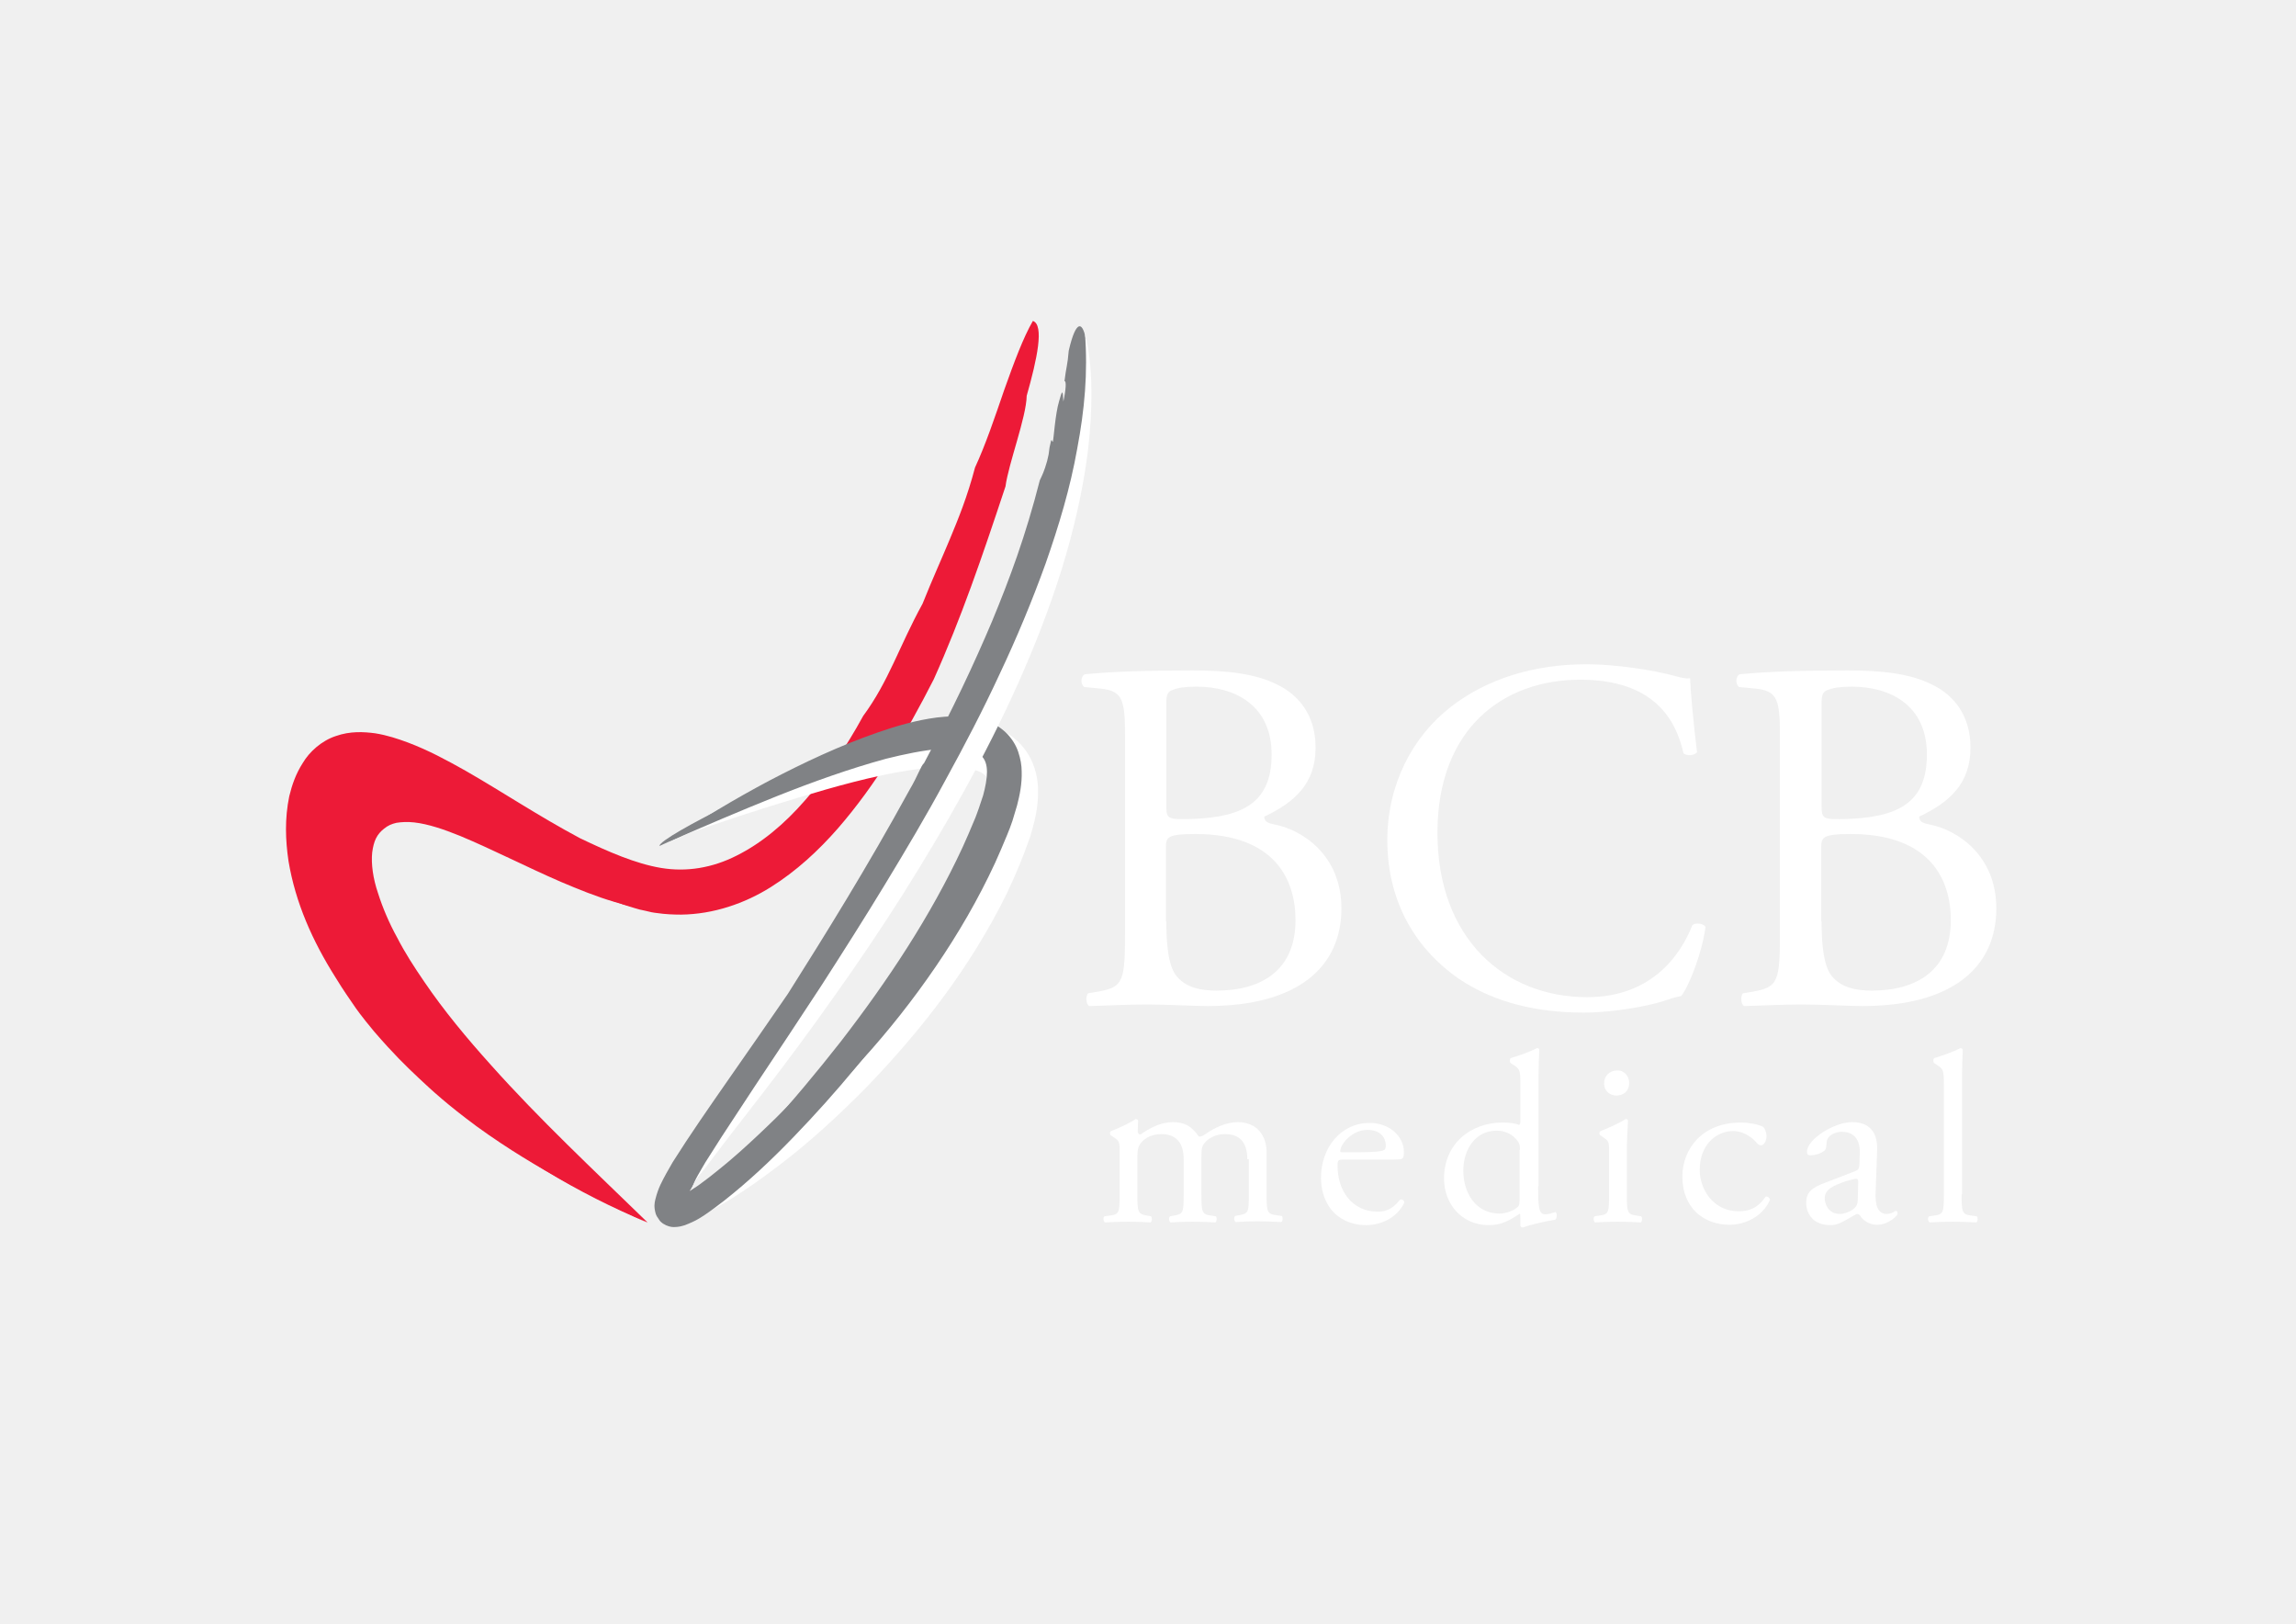
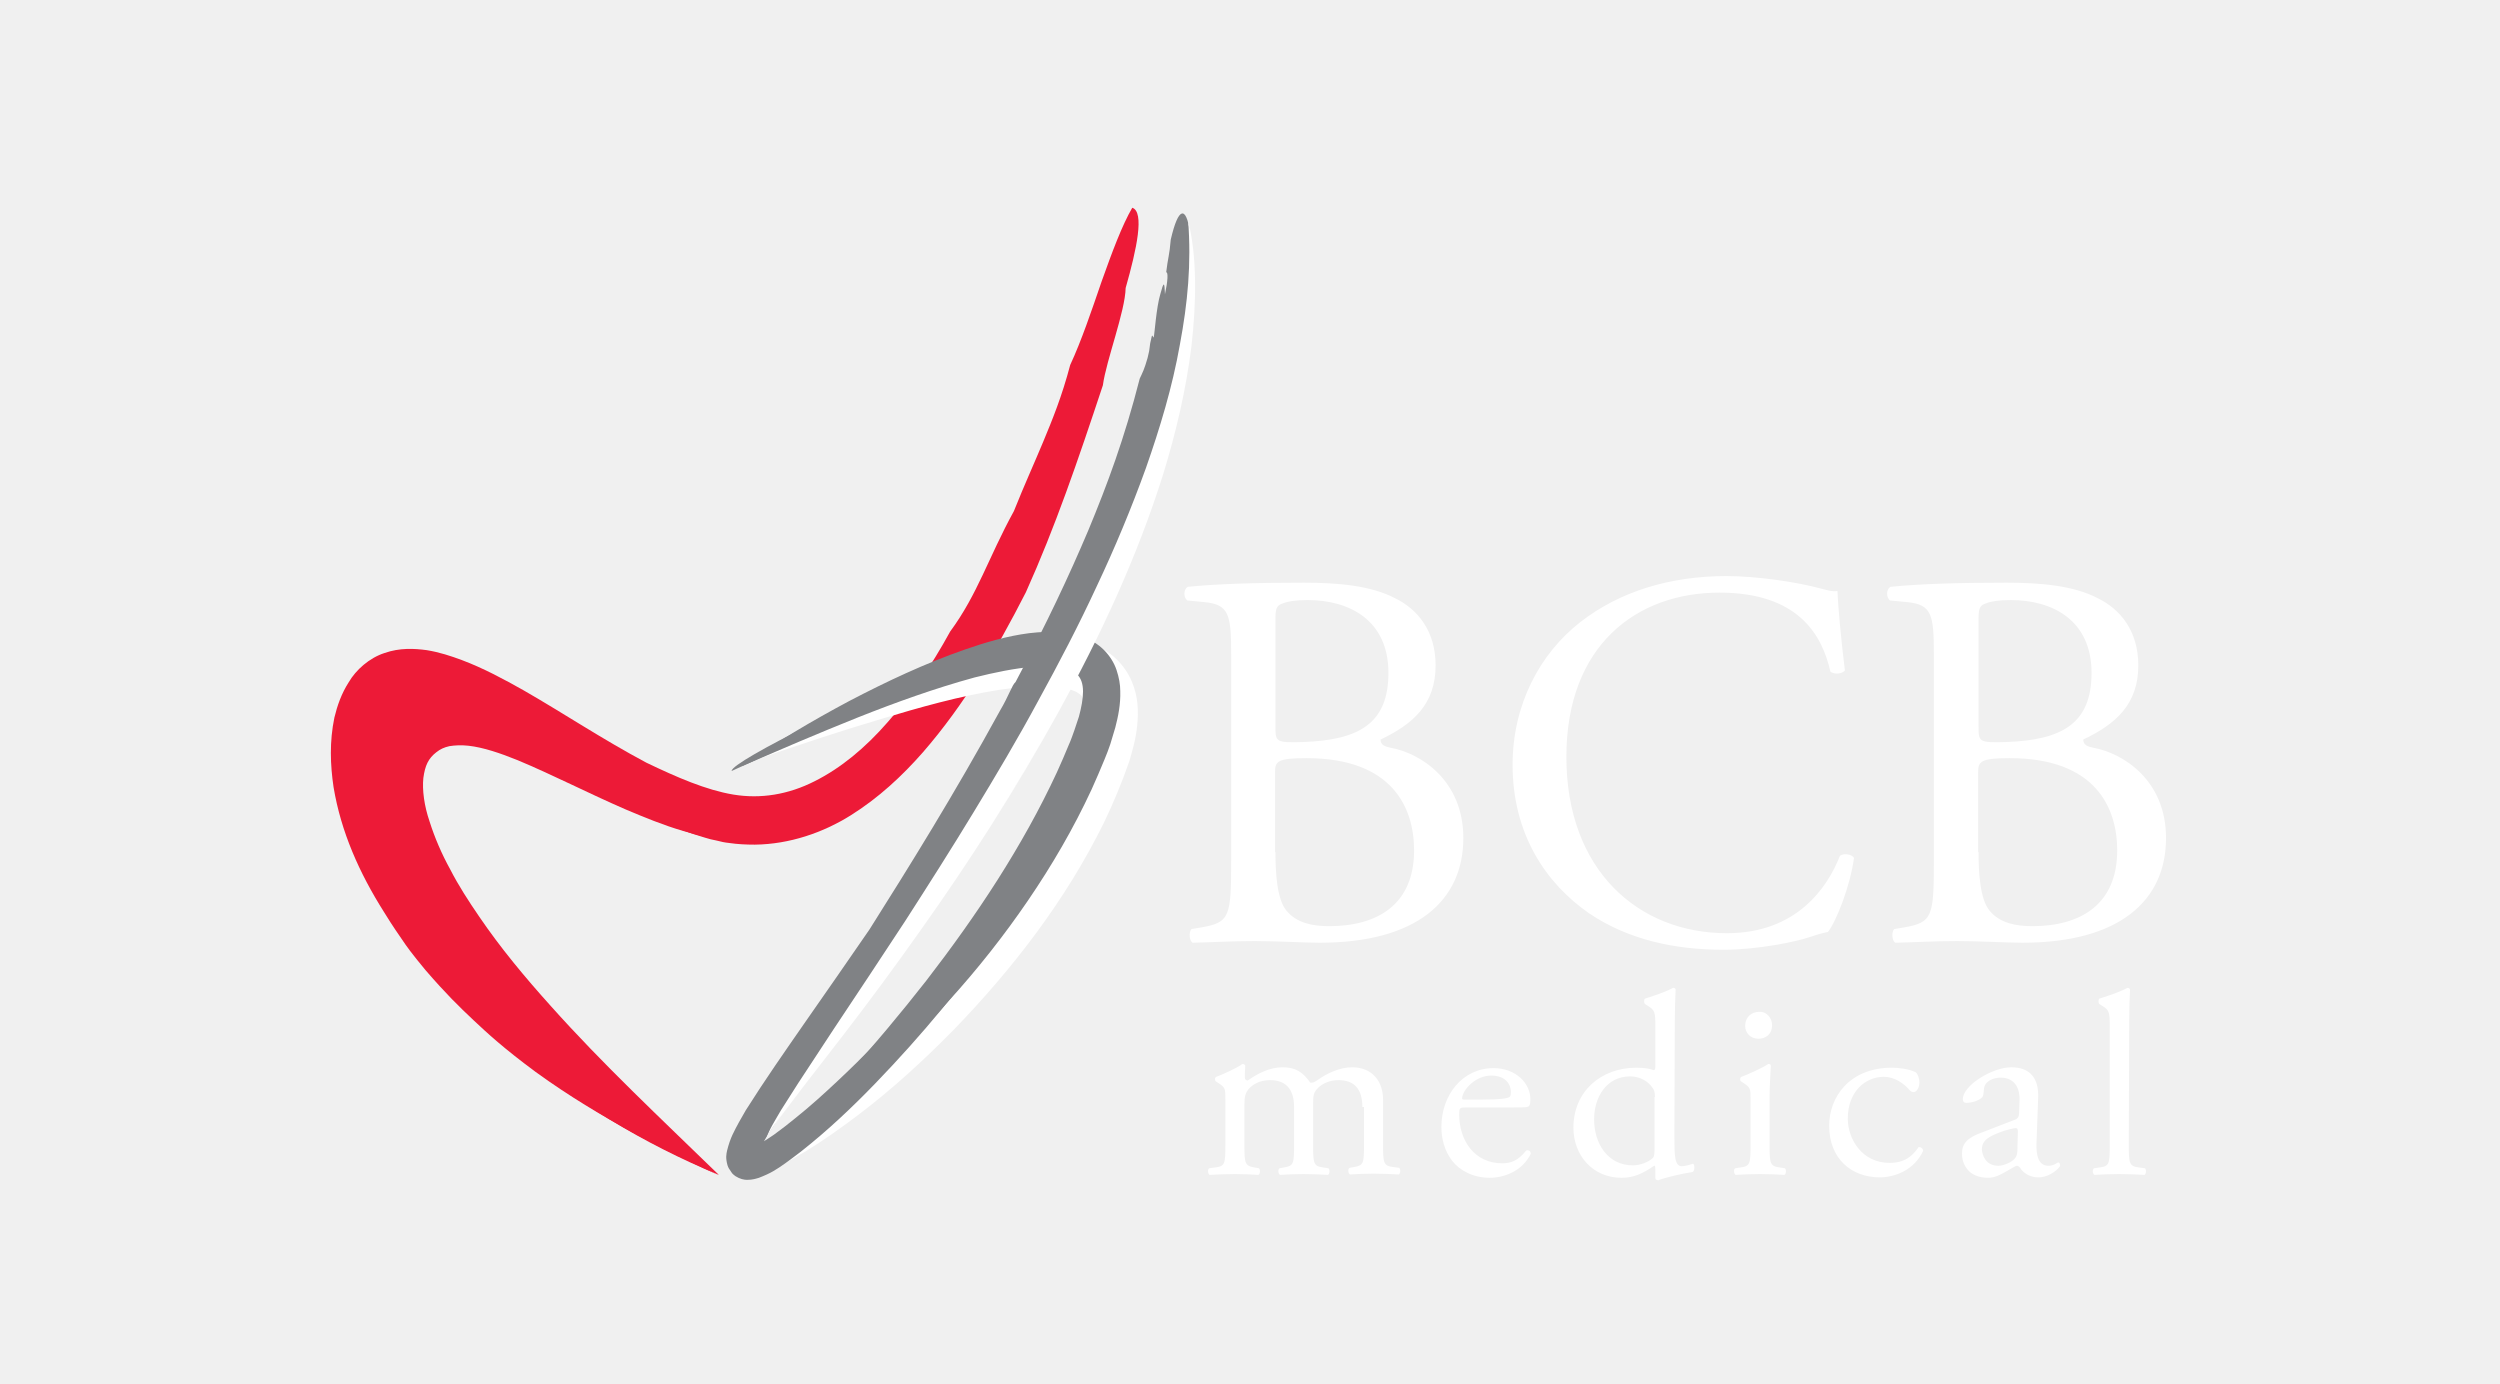
- <svg xmlns="http://www.w3.org/2000/svg" version="1.1" id="Layer_1" x="0px" y="0px" viewBox="0 0 595.3 420.9" style="enable-background:new 0 0 595.3 420.9;" xml:space="preserve">
-   <style type="text/css">
- 	.st0{fill:#ED1A37;}
- 	.st1{fill:#FFFFFF;}
- 	.st2{fill:#808285;}
- </style>
+ <svg xmlns="http://www.w3.org/2000/svg" version="1.1" id="Layer_1" x="0" y="0" viewBox="0 0 604.1 334.2" xml:space="preserve">
+   <style>.st0{fill:#ed1a37}.st1{fill:#fff}.st2{fill:#808285}</style>
+   <path class="st0" d="M273.6 50.2c3 1 1.1 9.9-1.6 19.4-.1 5.6-4.7 17.5-5.5 23.5-6.1 18.4-11.5 34.2-18.6 50-7.2 14.1-14.9 27.2-24.9 38.7-5 5.7-10.7 11-17.4 15.2s-14.8 7-23.2 7.1c-2.1 0-4.2-.1-6.2-.4-1-.1-2-.3-3.1-.6l-1.4-.3-1.4-.4c-3.8-1.1-7.4-2.5-10.8-4-6.9-3.1-13.3-6.8-19.8-10.6-6.4-3.8-12.8-7.8-19.3-11.5-3.3-1.9-6.6-3.6-10-5.2-3.3-1.5-6.8-2.8-9.9-3.1-1.5-.1-2.8.1-3.8.4-1 .4-1.7.9-2.4 1.9-1.6 2.2-2.8 5.8-3.1 9.6-.7 7.8 1.1 16.9 4.5 25.9 1.3 3.6 2.5 5.3 2.6 6.3 2.9 6.3 6.1 11.6 9.4 16.4 3.3 4.8 6.6 9 10.1 13 7 8 14.6 15.2 25.3 23.3 1.1.9 1.6 1.4 3.7 2.9 2.3 1.7 1.5 1 3.9 2.7.5.4-.5-.2-.1.1.5.4 5.4 3.4 8 5.1 2.3 1.5 2.3 1.5-.1.1 2.5 1.5 4.2 2.5 4.1 2.4 2.7 1.5 3.2 1.9 6.2 3.4 6.6 3.4 5.6 2.8 2.1 1.2-5.7-2.7-11.9-5.7-18.7-9.4-6.8-3.8-14.4-8.2-22.8-14.3-7.7-5.7-11.6-9.3-15-12.5-3.5-3.3-6.5-6.2-11.6-12.1-3.4-4.1-4.6-5.8-5.6-7.3s-2-2.8-4.4-6.7c-6-9.5-10.4-19.4-12.2-30.2-.8-5.4-1-11 .2-16.8.7-2.9 1.7-5.8 3.5-8.6 1.7-2.9 4.9-5.8 8.6-7 3.7-1.3 7.2-1.1 10.2-.7 3.1.5 5.8 1.4 8.5 2.4 5.3 2 10.1 4.6 14.9 7.3 9.6 5.5 19 11.8 29.7 17.5 7.3 3.5 14.4 6.6 21 7.7 6.6 1.1 13.3 0 19.6-3.2 6.4-3.2 12.3-8.1 17.7-14.3 5.5-6.2 10.5-13.5 15.1-21.9 6.7-9.1 9.2-17.8 15.4-29.1 2.6-6.5 4.9-11.5 7.1-16.8 2.2-5.3 4.5-10.9 6.5-18.5 2.7-5.8 5.2-13.2 7.6-20.2 2.5-7 4.9-13.5 7.4-17.8z" />
+   <path class="st1" d="M183.7 183.2c4.2-2.9 8.5-5.6 12.9-8.2 4.4-2.6 8.9-5 13.5-7.2 9.2-4.5 18.7-8.5 29-11.2 5.2-1.3 10.5-2.4 16.4-2.3 3 .1 6.2.4 9.6 1.9 1.7.7 3.4 1.8 4.9 3.3s2.7 3.3 3.5 5.2c1.6 3.8 1.6 7.4 1.3 10.5-.3 3.2-1.1 6-1.9 8.7-1.8 5.2-3.8 10-6.1 14.8-9.3 18.9-22.1 35.4-36.4 50.2-7.2 7.3-14.8 14.3-23 20.5-4.1 3.1-8.3 6.1-12.7 8.8-2.2 1.3-4.5 2.6-6.8 3.7-1.2.5-2.4 1-3.6 1.4-.6.2-1.3.4-1.9.4-.6.1-1.4.1-1.9-.4.6.3 1.2.1 1.8-.2.6-.2 1.1-.5 1.6-.8 1.1-.6 2.1-1.4 3-2.2 2-1.5 3.8-3.2 5.6-4.9 3.6-3.4 7.1-7 10.6-10.7 6.8-7.3 13.3-14.8 19.6-22.6 12.4-15.5 23.8-31.8 32.3-49.1 2.1-4.3 4.1-8.8 5.6-13.1.7-2.1 1.3-4.1 1.6-6 .3-1.9.1-3.5-.2-4.4s-.7-1.4-1.9-2.1c-1.2-.6-3.1-1.1-5.1-1.3-4.2-.4-8.9.1-13.6.8-9.5 1.5-19.1 4.2-28.7 7.1-9.8 2.9-19.3 6.1-29 9.4zM297.5 158.2c0-9.7-.5-12.1-6.4-12.7l-4.2-.4c-1-.8-.9-2.7.1-3.3 7.1-.7 15.9-1 28.1-1 8.2 0 16.1.7 21.9 3.7 5.6 2.7 9.9 8 9.9 16.3 0 9.4-5.5 14.2-13.3 17.9 0 1.3 1 1.7 2.5 2 7.1 1.3 17.5 7.8 17.5 21.8 0 15.1-11.2 25.3-34.7 25.3-3.8 0-10.2-.4-15.7-.4-5.7 0-10.2.3-15 .4-.8-.4-1-2.5-.3-3.3l2.4-.4c6.9-1.2 7.2-2.6 7.2-16.3v-49.6zm10.7 17.4c0 3.7.1 3.9 6.8 3.7 13.3-.5 20.5-4.4 20.5-16.7 0-12.8-9.5-17.6-19.5-17.6-2.9 0-4.8.3-6 .8-1.3.4-1.8 1-1.8 3.4v26.4zm0 30.3c0 4.7.3 11.4 2.7 14.2 2.5 3 6.4 3.7 10.3 3.7 11.6 0 20.5-5.2 20.5-18.3 0-10.3-5.2-22.3-26-22.3-7.1 0-7.6.8-7.6 3.4v19.3h.1zM381.9 150.3c9.5-7.4 21.7-11.1 35.3-11.1 7.1 0 17 1.4 23.1 3.1 1.6.4 2.5.7 3.7.5.1 3 .8 11.2 1.8 19.2-.7.9-2.6 1-3.5.3-2-8.9-7.8-19.1-26.8-19.1-20 0-37 12.7-37 39.7 0 27.4 17.4 42.6 38.8 42.6 16.8 0 24.3-11 27.3-18.7.9-.7 2.9-.4 3.4.5-.9 6.8-4.3 15.4-6.3 17.9-1.6.3-3.1.8-4.6 1.3-2.9 1-12.3 3-20.6 3-11.8 0-23-2.4-32.5-8.8-10.4-7.2-18.5-19.1-18.5-35.9 0-14.4 6.5-26.8 16.4-34.5zM467.3 158.2c0-9.7-.5-12.1-6.4-12.7l-4.2-.4c-1-.8-.9-2.7.1-3.3 7.1-.7 15.9-1 28.1-1 8.2 0 16.1.7 21.9 3.7 5.6 2.7 9.9 8 9.9 16.3 0 9.4-5.5 14.2-13.3 17.9 0 1.3 1 1.7 2.5 2 7.1 1.3 17.5 7.8 17.5 21.8 0 15.1-11.2 25.3-34.7 25.3-3.8 0-10.2-.4-15.7-.4-5.7 0-10.2.3-15 .4-.8-.4-1-2.5-.3-3.3l2.4-.4c6.9-1.2 7.2-2.6 7.2-16.3v-49.6zm10.8 17.4c0 3.7.1 3.9 6.8 3.7 13.3-.5 20.5-4.4 20.5-16.7 0-12.8-9.5-17.6-19.5-17.6-2.9 0-4.8.3-6 .8-1.3.4-1.8 1-1.8 3.4v26.4zm0 30.3c0 4.7.3 11.4 2.7 14.2 2.5 3 6.4 3.7 10.3 3.7 11.6 0 20.5-5.2 20.5-18.3 0-10.3-5.2-22.3-26-22.3-7 0-7.6.8-7.6 3.4v19.3h.1zM329.2 267.5c0-4.3-1.9-6.5-5.8-6.5-2.4 0-4.3 1.1-5.2 2.2-.8.9-.9 1.6-.9 3.8v9.6c0 4.5.1 5.2 2.4 5.5l1.3.2c.4.3.3 1.4-.1 1.6-1.9-.1-3.7-.2-5.9-.2-2.3 0-4 .1-5.7.2-.4-.2-.6-1.3-.1-1.6l1.1-.2c2.3-.4 2.4-.9 2.4-5.5v-9.1c0-4.2-1.9-6.5-5.8-6.5-2.6 0-4.3 1.1-5.3 2.3-.6.8-.9 1.6-.9 3.6v9.7c0 4.5.1 5.1 2.4 5.5l1.1.2c.4.3.3 1.4-.1 1.6-1.7-.1-3.5-.2-5.7-.2-2.3 0-4.1.1-6.1.2-.4-.2-.6-1.3-.1-1.6l1.5-.2c2.3-.3 2.4-.9 2.4-5.5v-11c0-2.5 0-2.8-1.7-3.9l-.6-.4c-.3-.2-.3-.9.1-1.1 1.4-.5 5-2.1 6.3-3.1.3 0 .6.1.7.4-.1 1.4-.1 2.4-.1 2.9 0 .4.3.7.7.7 2.4-1.7 5.3-3.2 8.4-3.2s4.9 1.1 6.7 3.7c.6.1 1-.1 1.6-.5 2.5-1.8 5.6-3.2 8.5-3.2 5 0 7.5 3.5 7.5 7.8v10.8c0 4.5.1 5.2 2.4 5.5l1.5.2c.4.3.3 1.4-.1 1.6-2.1-.1-3.9-.2-6.1-.2-2.3 0-4 .1-5.7.2-.4-.2-.6-1.3-.1-1.6l1.1-.2c2.3-.4 2.4-.9 2.4-5.5v-9h-.4zM354.3 267.6c-1.6 0-1.7.1-1.7 1.7 0 6.3 3.7 11.8 10.4 11.8 2.1 0 3.8-.6 5.8-3.1.6-.2 1.1.2 1.1.8-2.1 4.3-6.6 5.8-9.9 5.8-4.1 0-7.3-1.8-9.1-4.1-1.9-2.5-2.6-5.4-2.6-8.2 0-7.7 5.1-14.2 12.6-14.2 5.4 0 8.9 3.7 8.9 7.5 0 .9-.1 1.4-.3 1.6-.2.4-1.1.4-3.7.4h-11.5zm3.9-1.9c4.6 0 6-.3 6.5-.6.2-.1.4-.4.4-1.2 0-1.8-1.2-4-4.8-4-3.7 0-6.9 3.4-7 5.5 0 .1 0 .3.4.3h4.5zM404.6 274.5c0 5 .1 7.3 1.8 7.3.7 0 1.8-.3 2.7-.6.4.1.5 1.7-.1 2-2.6.4-6.5 1.3-8.3 2-.4 0-.7-.2-.7-.5v-1.1c0-.9 0-1.7-.1-1.9h-.2c-2.8 1.9-4.9 2.9-7.9 2.9-7 0-11.6-5.5-11.6-12.1 0-8.8 6.7-14.5 15.2-14.5 2.1 0 3.5.3 4.2.6.3 0 .4-.4.4-.9v-9.5c0-3.7-.1-4.1-1.9-5.2l-.6-.4c-.3-.2-.3-1.1 0-1.3 1.6-.5 4.5-1.4 6.8-2.6.3 0 .5.1.6.4-.1 1.9-.2 5-.2 7.8l-.1 27.6zm-4.7-9.4c0-1.3-.2-1.8-.7-2.4-.9-1.3-2.8-2.6-5.3-2.6-5.7 0-8.7 5-8.7 10.4 0 5.7 3.2 11.1 9.4 11.1 1.7 0 3.8-.8 4.8-1.8.4-.4.4-1.3.4-2.3v-12.4h.1zM423 265.6c0-2.5 0-2.8-1.7-3.9l-.6-.4c-.3-.2-.3-.9.1-1.1 1.4-.5 5-2.1 6.5-3.1.3 0 .6.1.6.4-.1 2.2-.3 5.2-.3 7.8v11.3c0 4.5.1 5.2 2.4 5.5l1.3.2c.4.3.3 1.4-.1 1.6-1.9-.1-3.7-.2-5.9-.2-2.3 0-4.1.1-5.9.2-.4-.2-.6-1.3-.1-1.6l1.3-.2c2.3-.3 2.4-.9 2.4-5.5v-11zm5.2-17.9c0 2.3-1.6 3.3-3.3 3.3-1.9 0-3.2-1.4-3.2-3.1 0-2.1 1.5-3.4 3.4-3.4 1.8-.1 3.1 1.5 3.1 3.2zM462.9 259.1c.5.4.9 1.4.9 2.5s-.6 2.3-1.4 2.3c-.3 0-.6-.1-.9-.4-1.4-1.7-3.7-3.3-6.3-3.3-4.4 0-8.7 3.5-8.7 10.1 0 4.9 3.4 10.7 10.1 10.7 3.6 0 5.5-1.6 7-3.8.5-.1 1.1.3 1.1.9-2.1 4.6-6.8 6.4-10.5 6.4-3.3 0-6.4-1.1-8.6-3.2s-3.6-5.2-3.6-9.3c0-6.8 4.8-14 15.2-14 1.6 0 4.1.3 5.7 1.1zM486.8 270.6c.9-.3 1.1-.9 1.1-1.8l.1-2.9c.1-2.3-.7-5.5-4.6-5.5-1.8 0-3.9.9-4 2.8-.1 1-.1 1.8-.6 2.1-.9.8-2.6 1.2-3.6 1.2-.6 0-.9-.3-.9-.9 0-3.3 7.1-7.7 11.7-7.7 4.5 0 6.7 2.6 6.5 7.4l-.4 10.9c-.1 2.9.4 5.5 2.9 5.5.6 0 1.2-.2 1.6-.4.3-.2.6-.4.8-.4.3 0 .4.4.4.8 0 .3-2.2 2.8-5.3 2.8-1.5 0-3-.6-4.1-1.9-.2-.4-.6-.9-1-.9s-1.2.6-2.5 1.3c-1.4.8-2.8 1.6-4.5 1.6-1.8 0-3.3-.5-4.4-1.4-1.2-1.1-1.9-2.6-1.9-4.4 0-2.5 1.2-3.9 5.2-5.3l7.5-2.9zm-3.9 11.1c1.3 0 3.2-.9 3.8-1.6.8-.8.8-1.6.8-3l.1-3.7c0-.7-.2-.8-.6-.8s-1.4.3-2.6.6c-3.7 1.3-5.5 2.2-5.5 4.6.1 1.2.8 3.9 4 3.9zM514.4 276.6c0 4.5.1 5.2 2.4 5.5l1.5.2c.4.3.3 1.4-.1 1.6-2.1-.1-3.9-.2-6.1-.2-2.3 0-4.1.1-6 .2-.4-.2-.6-1.3-.1-1.6l1.4-.2c2.3-.3 2.4-.9 2.4-5.5v-28.4c0-3.7-.1-4.1-1.9-5.2l-.6-.4c-.3-.2-.3-1.1 0-1.3 1.6-.5 4.5-1.4 6.8-2.6.2 0 .5.1.6.4-.1 1.9-.2 5-.2 7.8l-.1 29.7z" />
  <g>
-     <g>
-       <path class="st0" d="M267.8,83.2c3,1,1.1,9.9-1.6,19.4c-0.1,5.6-4.7,17.5-5.5,23.5c-6.1,18.4-11.5,34.2-18.6,50    c-7.2,14.1-14.9,27.2-24.9,38.7c-5,5.7-10.7,11-17.4,15.2c-6.7,4.2-14.8,7-23.2,7.1c-2.1,0-4.2-0.1-6.2-0.4c-1-0.1-2-0.3-3.1-0.6    l-1.4-0.3l-1.4-0.4c-3.8-1.1-7.4-2.5-10.8-4c-6.9-3.1-13.3-6.8-19.8-10.6c-6.4-3.8-12.8-7.8-19.3-11.5c-3.3-1.9-6.6-3.6-10-5.2    c-3.3-1.5-6.8-2.8-9.9-3.1c-1.5-0.1-2.8,0.1-3.8,0.4c-1,0.4-1.7,0.9-2.4,1.9c-1.6,2.2-2.8,5.8-3.1,9.6c-0.7,7.8,1.1,16.9,4.5,25.9    c1.3,3.6,2.5,5.3,2.6,6.3c2.9,6.3,6.1,11.6,9.4,16.4c3.3,4.8,6.6,9,10.1,13c7,8,14.6,15.2,25.3,23.3c1.1,0.9,1.6,1.4,3.7,2.9    c2.3,1.7,1.5,1,3.9,2.7c0.5,0.4-0.5-0.2-0.1,0.1c0.5,0.4,5.4,3.4,8,5.1c2.3,1.5,2.3,1.5-0.1,0.1c2.5,1.5,4.2,2.5,4.1,2.4    c2.7,1.5,3.2,1.9,6.2,3.4c6.6,3.4,5.6,2.8,2.1,1.2c-5.7-2.7-11.9-5.7-18.7-9.4c-6.8-3.8-14.4-8.2-22.8-14.3    c-7.7-5.7-11.6-9.3-15-12.5c-3.5-3.3-6.5-6.2-11.6-12.1c-3.4-4.1-4.6-5.8-5.6-7.3c-1-1.5-2-2.8-4.4-6.7    c-6-9.5-10.4-19.4-12.2-30.2c-0.8-5.4-1-11,0.2-16.8c0.7-2.9,1.7-5.8,3.5-8.6c1.7-2.9,4.9-5.8,8.6-7c3.7-1.3,7.2-1.1,10.2-0.7    c3.1,0.5,5.8,1.4,8.5,2.4c5.3,2,10.1,4.6,14.9,7.3c9.6,5.5,19,11.8,29.7,17.5c7.3,3.5,14.4,6.6,21,7.7c6.6,1.1,13.3,0,19.6-3.2    c6.4-3.2,12.3-8.1,17.7-14.3c5.5-6.2,10.5-13.5,15.1-21.9c6.7-9.1,9.2-17.8,15.4-29.1c2.6-6.5,4.9-11.5,7.1-16.8    c2.2-5.3,4.5-10.9,6.5-18.5c2.7-5.8,5.2-13.2,7.6-20.2C262.9,94,265.3,87.5,267.8,83.2z" />
-     </g>
-     <path class="st1" d="M177.9,216.2c4.2-2.9,8.5-5.6,12.9-8.2c4.4-2.6,8.9-5,13.5-7.2c9.2-4.5,18.7-8.5,29-11.2   c5.2-1.3,10.5-2.4,16.4-2.3c3,0.1,6.2,0.4,9.6,1.9c1.7,0.7,3.4,1.8,4.9,3.3c1.5,1.5,2.7,3.3,3.5,5.2c1.6,3.8,1.6,7.4,1.3,10.5   c-0.3,3.2-1.1,6-1.9,8.7c-1.8,5.2-3.8,10-6.1,14.8c-9.3,18.9-22.1,35.4-36.4,50.2c-7.2,7.3-14.8,14.3-23,20.5   c-4.1,3.1-8.3,6.1-12.7,8.8c-2.2,1.3-4.5,2.6-6.8,3.7c-1.2,0.5-2.4,1-3.6,1.4c-0.6,0.2-1.3,0.4-1.9,0.4c-0.6,0.1-1.4,0.1-1.9-0.4   c0.6,0.3,1.2,0.1,1.8-0.2c0.6-0.2,1.1-0.5,1.6-0.8c1.1-0.6,2.1-1.4,3-2.2c2-1.5,3.8-3.2,5.6-4.9c3.6-3.4,7.1-7,10.6-10.7   c6.8-7.3,13.3-14.8,19.6-22.6c12.4-15.5,23.8-31.8,32.3-49.1c2.1-4.3,4.1-8.8,5.6-13.1c0.7-2.1,1.3-4.1,1.6-6   c0.3-1.9,0.1-3.5-0.2-4.4c-0.3-0.9-0.7-1.4-1.9-2.1c-1.2-0.6-3.1-1.1-5.1-1.3c-4.2-0.4-8.9,0.1-13.6,0.8   c-9.5,1.5-19.1,4.2-28.7,7.1C197.1,209.7,187.6,212.9,177.9,216.2z" />
-     <g>
-       <g>
-         <path class="st1" d="M291.7,191.2c0-9.7-0.5-12.1-6.4-12.7l-4.2-0.4c-1-0.8-0.9-2.7,0.1-3.3c7.1-0.7,15.9-1,28.1-1     c8.2,0,16.1,0.7,21.9,3.7c5.6,2.7,9.9,8,9.9,16.3c0,9.4-5.5,14.2-13.3,17.9c0,1.3,1,1.7,2.5,2c7.1,1.3,17.5,7.8,17.5,21.8     c0,15.1-11.2,25.3-34.7,25.3c-3.8,0-10.2-0.4-15.7-0.4c-5.7,0-10.2,0.3-15,0.4c-0.8-0.4-1-2.5-0.3-3.3l2.4-0.4     c6.9-1.2,7.2-2.6,7.2-16.3V191.2z M302.4,208.6c0,3.7,0.1,3.9,6.8,3.7c13.3-0.5,20.5-4.4,20.5-16.7c0-12.8-9.5-17.6-19.5-17.6     c-2.9,0-4.8,0.3-6,0.8c-1.3,0.4-1.8,1-1.8,3.4V208.6z M302.4,238.9c0,4.7,0.3,11.4,2.7,14.2c2.5,3,6.4,3.7,10.3,3.7     c11.6,0,20.5-5.2,20.5-18.3c0-10.3-5.2-22.3-26-22.3c-7.1,0-7.6,0.8-7.6,3.4V238.9z" />
-         <path class="st1" d="M376.1,183.3c9.5-7.4,21.7-11.1,35.3-11.1c7.1,0,17,1.4,23.1,3.1c1.6,0.4,2.5,0.7,3.7,0.5     c0.1,3,0.8,11.2,1.8,19.2c-0.7,0.9-2.6,1-3.5,0.3c-2-8.9-7.8-19.1-26.8-19.1c-20,0-37,12.7-37,39.7c0,27.4,17.4,42.6,38.8,42.6     c16.8,0,24.3-11,27.3-18.7c0.9-0.7,2.9-0.4,3.4,0.5c-0.9,6.8-4.3,15.4-6.3,17.9c-1.6,0.3-3.1,0.8-4.6,1.3c-2.9,1-12.3,3-20.6,3     c-11.8,0-23-2.4-32.5-8.8c-10.4-7.2-18.5-19.1-18.5-35.9C359.7,203.4,366.2,191,376.1,183.3z" />
-         <path class="st1" d="M461.5,191.2c0-9.7-0.5-12.1-6.4-12.7l-4.2-0.4c-1-0.8-0.9-2.7,0.1-3.3c7.1-0.7,15.9-1,28.1-1     c8.2,0,16.1,0.7,21.9,3.7c5.6,2.7,9.9,8,9.9,16.3c0,9.4-5.5,14.2-13.3,17.9c0,1.3,1,1.7,2.5,2c7.1,1.3,17.5,7.8,17.5,21.8     c0,15.1-11.2,25.3-34.7,25.3c-3.8,0-10.2-0.4-15.7-0.4c-5.7,0-10.2,0.3-15,0.4c-0.8-0.4-1-2.5-0.3-3.3l2.4-0.4     c6.9-1.2,7.2-2.6,7.2-16.3V191.2z M472.3,208.6c0,3.7,0.1,3.9,6.8,3.7c13.3-0.5,20.5-4.4,20.5-16.7c0-12.8-9.5-17.6-19.5-17.6     c-2.9,0-4.8,0.3-6,0.8c-1.3,0.4-1.8,1-1.8,3.4V208.6z M472.3,238.9c0,4.7,0.3,11.4,2.7,14.2c2.5,3,6.4,3.7,10.3,3.7     c11.6,0,20.5-5.2,20.5-18.3c0-10.3-5.2-22.3-26-22.3c-7,0-7.6,0.8-7.6,3.4V238.9z" />
-       </g>
-       <g>
-         <path class="st1" d="M323.4,300.5c0-4.3-1.9-6.5-5.8-6.5c-2.4,0-4.3,1.1-5.2,2.2c-0.8,0.9-0.9,1.6-0.9,3.8v9.6     c0,4.5,0.1,5.2,2.4,5.5l1.3,0.2c0.4,0.3,0.3,1.4-0.1,1.6c-1.9-0.1-3.7-0.2-5.9-0.2c-2.3,0-4,0.1-5.7,0.2     c-0.4-0.2-0.6-1.3-0.1-1.6l1.1-0.2c2.3-0.4,2.4-0.9,2.4-5.5v-9.1c0-4.2-1.9-6.5-5.8-6.5c-2.6,0-4.3,1.1-5.3,2.3     c-0.6,0.8-0.9,1.6-0.9,3.6v9.7c0,4.5,0.1,5.1,2.4,5.5l1.1,0.2c0.4,0.3,0.3,1.4-0.1,1.6c-1.7-0.1-3.5-0.2-5.7-0.2     c-2.3,0-4.1,0.1-6.1,0.2c-0.4-0.2-0.6-1.3-0.1-1.6l1.5-0.2c2.3-0.3,2.4-0.9,2.4-5.5v-11c0-2.5,0-2.8-1.7-3.9l-0.6-0.4     c-0.3-0.2-0.3-0.9,0.1-1.1c1.4-0.5,5-2.1,6.3-3.1c0.3,0,0.6,0.1,0.7,0.4c-0.1,1.4-0.1,2.4-0.1,2.9c0,0.4,0.3,0.7,0.7,0.7     c2.4-1.7,5.3-3.2,8.4-3.2c3.1,0,4.9,1.1,6.7,3.7c0.6,0.1,1-0.1,1.6-0.5c2.5-1.8,5.6-3.2,8.5-3.2c5,0,7.5,3.5,7.5,7.8v10.8     c0,4.5,0.1,5.2,2.4,5.5l1.5,0.2c0.4,0.3,0.3,1.4-0.1,1.6c-2.1-0.1-3.9-0.2-6.1-0.2c-2.3,0-4,0.1-5.7,0.2     c-0.4-0.2-0.6-1.3-0.1-1.6l1.1-0.2c2.3-0.4,2.4-0.9,2.4-5.5V300.5z" />
-         <path class="st1" d="M348.5,300.6c-1.6,0-1.7,0.1-1.7,1.7c0,6.3,3.7,11.8,10.4,11.8c2.1,0,3.8-0.6,5.8-3.1     c0.6-0.2,1.1,0.2,1.1,0.8c-2.1,4.3-6.6,5.8-9.9,5.8c-4.1,0-7.3-1.8-9.1-4.1c-1.9-2.5-2.6-5.4-2.6-8.2c0-7.7,5.1-14.2,12.6-14.2     c5.4,0,8.9,3.7,8.9,7.5c0,0.9-0.1,1.4-0.3,1.6c-0.2,0.4-1.1,0.4-3.7,0.4H348.5z M352.4,298.7c4.6,0,6-0.3,6.5-0.6     c0.2-0.1,0.4-0.4,0.4-1.2c0-1.8-1.2-4-4.8-4c-3.7,0-6.9,3.4-7,5.5c0,0.1,0,0.3,0.4,0.3H352.4z" />
-         <path class="st1" d="M398.8,307.5c0,5,0.1,7.3,1.8,7.3c0.7,0,1.8-0.3,2.7-0.6c0.4,0.1,0.5,1.7-0.1,2c-2.6,0.4-6.5,1.3-8.3,2     c-0.4,0-0.7-0.2-0.7-0.5v-1.1c0-0.9,0-1.7-0.1-1.9h-0.2c-2.8,1.9-4.9,2.9-7.9,2.9c-7,0-11.6-5.5-11.6-12.1     c0-8.8,6.7-14.5,15.2-14.5c2.1,0,3.5,0.3,4.2,0.6c0.3,0,0.4-0.4,0.4-0.9v-9.5c0-3.7-0.1-4.1-1.9-5.2l-0.6-0.4     c-0.3-0.2-0.3-1.1,0-1.3c1.6-0.5,4.5-1.4,6.8-2.6c0.3,0,0.5,0.1,0.6,0.4c-0.1,1.9-0.2,5-0.2,7.8V307.5z M394.1,298.1     c0-1.3-0.2-1.8-0.7-2.4c-0.9-1.3-2.8-2.6-5.3-2.6c-5.7,0-8.7,5-8.7,10.4c0,5.7,3.2,11.1,9.4,11.1c1.7,0,3.8-0.8,4.8-1.8     c0.4-0.4,0.4-1.3,0.4-2.3V298.1z" />
-         <path class="st1" d="M417.2,298.6c0-2.5,0-2.8-1.7-3.9l-0.6-0.4c-0.3-0.2-0.3-0.9,0.1-1.1c1.4-0.5,5-2.1,6.5-3.1     c0.3,0,0.6,0.1,0.6,0.4c-0.1,2.2-0.3,5.2-0.3,7.8v11.3c0,4.5,0.1,5.2,2.4,5.5l1.3,0.2c0.4,0.3,0.3,1.4-0.1,1.6     c-1.9-0.1-3.7-0.2-5.9-0.2c-2.3,0-4.1,0.1-5.9,0.2c-0.4-0.2-0.6-1.3-0.1-1.6l1.3-0.2c2.3-0.3,2.4-0.9,2.4-5.5V298.6z      M422.4,280.7c0,2.3-1.6,3.3-3.3,3.3c-1.9,0-3.2-1.4-3.2-3.1c0-2.1,1.5-3.4,3.4-3.4C421.1,277.4,422.4,279,422.4,280.7z" />
-         <path class="st1" d="M457.1,292.1c0.5,0.4,0.9,1.4,0.9,2.5c0,1.1-0.6,2.3-1.4,2.3c-0.3,0-0.6-0.1-0.9-0.4     c-1.4-1.7-3.7-3.3-6.3-3.3c-4.4,0-8.7,3.5-8.7,10.1c0,4.9,3.4,10.7,10.1,10.7c3.6,0,5.5-1.6,7-3.8c0.5-0.1,1.1,0.3,1.1,0.9     c-2.1,4.6-6.8,6.4-10.5,6.4c-3.3,0-6.4-1.1-8.6-3.2c-2.2-2.1-3.6-5.2-3.6-9.3c0-6.8,4.8-14,15.2-14     C453,291,455.5,291.3,457.1,292.1z" />
-         <path class="st1" d="M481,303.6c0.9-0.3,1.1-0.9,1.1-1.8l0.1-2.9c0.1-2.3-0.7-5.5-4.6-5.5c-1.8,0-3.9,0.9-4,2.8     c-0.1,1-0.1,1.8-0.6,2.1c-0.9,0.8-2.6,1.2-3.6,1.2c-0.6,0-0.9-0.3-0.9-0.9c0-3.3,7.1-7.7,11.7-7.7c4.5,0,6.7,2.6,6.5,7.4     l-0.4,10.9c-0.1,2.9,0.4,5.5,2.9,5.5c0.6,0,1.2-0.2,1.6-0.4c0.3-0.2,0.6-0.4,0.8-0.4c0.3,0,0.4,0.4,0.4,0.8     c0,0.3-2.2,2.8-5.3,2.8c-1.5,0-3-0.6-4.1-1.9c-0.2-0.4-0.6-0.9-1-0.9c-0.4,0-1.2,0.6-2.5,1.3c-1.4,0.8-2.8,1.6-4.5,1.6     c-1.8,0-3.3-0.5-4.4-1.4c-1.2-1.1-1.9-2.6-1.9-4.4c0-2.5,1.2-3.9,5.2-5.3L481,303.6z M477.1,314.7c1.3,0,3.2-0.9,3.8-1.6     c0.8-0.8,0.8-1.6,0.8-3l0.1-3.7c0-0.7-0.2-0.8-0.6-0.8c-0.4,0-1.4,0.3-2.6,0.6c-3.7,1.3-5.5,2.2-5.5,4.6     C473.2,312,473.9,314.7,477.1,314.7z" />
-         <path class="st1" d="M508.6,309.6c0,4.5,0.1,5.2,2.4,5.5l1.5,0.2c0.4,0.3,0.3,1.4-0.1,1.6c-2.1-0.1-3.9-0.2-6.1-0.2     c-2.3,0-4.1,0.1-6,0.2c-0.4-0.2-0.6-1.3-0.1-1.6l1.4-0.2c2.3-0.3,2.4-0.9,2.4-5.5v-28.4c0-3.7-0.1-4.1-1.9-5.2l-0.6-0.4     c-0.3-0.2-0.3-1.1,0-1.3c1.6-0.5,4.5-1.4,6.8-2.6c0.2,0,0.5,0.1,0.6,0.4c-0.1,1.9-0.2,5-0.2,7.8V309.6z" />
-       </g>
-     </g>
-     <g>
-       <path class="st2" d="M171,219.3c-0.2-1.1,8.7-6.1,18.7-11c2.6-1.6,7.2-3.8,12-5.9l12.7-5.5c5.1-2,10.1-3.7,15.2-5.1    c5-1.4,10.1-2.5,15.4-2.7c2.6-0.1,5.4,0.1,8.2,0.9c1.4,0.4,2.8,1.1,4.1,2.1c1.3,1,2.4,2.3,3.2,3.8c1.5,2.9,1.7,6,1.5,8.7    c-0.2,2.7-0.8,5.3-1.5,7.7c-2.9,8.7-6.7,16.4-10.7,23.9c-4.1,7.4-8.5,14.5-13.2,21.2c-9.4,13.4-19.6,25.7-30.8,37.3    c-5.6,5.8-11.5,11.4-18.1,16.6c-1.7,1.3-3.4,2.6-5.2,3.8c-0.9,0.6-1.9,1.2-3,1.7c-0.6,0.3-1.2,0.5-1.9,0.8    c-0.7,0.2-1.5,0.5-2.9,0.5c-0.7,0-1.7-0.2-2.8-0.9c-0.2-0.2,0.2,0.2-0.5-0.4l0,0l-0.1-0.1l-0.1-0.1c0,0-0.2-0.2-0.3-0.4    c-0.2-0.3-0.4-0.6-0.6-0.9c-0.1-0.2-0.2-0.4-0.3-0.7c-0.5-1.8-0.3-2.7-0.1-3.6c0.4-1.6,0.8-2.7,1.3-3.8c1-2.1,2.1-4,3.2-5.9    c4.6-7.3,9.5-14.3,14.5-21.5c5-7.2,10.2-14.6,15.4-22.2c9.6-15.2,20.5-32.7,31.5-52.8c2.3-3.9,2.9-6.2,3.8-7    c7.6-14.3,12.9-25.6,17.6-36.7c4.6-11.1,8.7-22.1,12.4-36.6c0.7-1.5,1.1-2.2,1.9-5c0.8-3.1,0.2-2,1-5.2c0.2-0.7,0.4,0.7,0.5,0.1    c0.2-0.7,0.6-7.1,1.6-10.4c0.8-3,1-3,1.1,0.1c0.7-3.2,0.8-5.4,0.3-5.3c0.4-3.5,0.8-4.1,1.1-7.9c1.9-8.2,3.7-7.9,4.6-2.1    c1.1,14.6,1,31.3-5.3,54.2c-3.2,10.5-5.4,16-7.3,21.1c-2,5-3.8,9.5-7.3,17.4c-5.3,10.8-3.9,8.1-8.7,17.1    c-11.4,22-23.4,40.3-36.7,58.7c-6.6,9.2-13.6,18.4-21,28.2c-3.7,4.9-7.5,9.9-11.2,15.1c-1.9,2.6-3.7,5.3-5.3,8    c-0.8,1.3-1.5,2.8-1.7,3.7c-0.1,0.2,0,0.3-0.1-0.1c-0.1-0.1-0.1-0.5-0.6-1.1c-0.1-0.1,0,0,0,0.1l0.1,0.1l0,0    c-0.6-0.5-0.2-0.2-0.4-0.3c-0.2-0.2-0.4-0.3-0.6-0.3c-0.7-0.2-0.6,0-0.5-0.1c0.2,0,0.4-0.1,0.7-0.2c1.7-0.7,3.6-2,5.4-3.2    c1.8-1.3,3.6-2.7,5.3-4.1c3.5-2.8,6.8-5.8,10-8.8c6.4-6,12.5-12.3,18.5-18.9c5.9-6.6,11.7-13.7,17.4-21.5    c5.6-7.8,11.1-16.4,16.1-26.3c3.1-5.5,5.5-10.8,7.4-16.4c0.9-2.8,1.7-5.7,1.7-8.7c0.1-3-0.7-6.1-3.5-8c-3.2-1.9-6.9-1.9-10.1-1.9    c-3.3,0.1-6.5,0.6-9.7,1.3c-6.4,1.3-12.9,3.3-21.2,6.7C199.5,205.5,180.7,215,171,219.3z" />
-     </g>
-     <path class="st0" d="M173.9,236.6c-4.9-0.3-9.8-1.4-14.6-2.8c-4.8-1.4-9.4-3.3-13.9-5.2c-9-3.9-17.7-8.4-26.1-11.9   c-4.2-1.7-8.3-3.1-11.9-3.5c-1.8-0.2-3.3-0.1-4.6,0.1c-1.3,0.3-2.2,0.7-3.2,1.5c-0.9,0.7-1.6,1.5-2.1,2.5c-0.5,1-0.8,2.2-1,3.7   c-0.3,2.9,0.2,6.7,1.5,10.5c1.2,3.8,2.9,7.8,5,11.6c2,3.9,4.4,7.6,7,11.4c5.1,7.5,11,14.6,17.3,21.6c12.5,14,26.5,27.1,40.6,40.8   c-18.2-7.5-35.1-17.8-50.4-30.7c-7.6-6.4-14.8-13.6-21.1-21.6c-6.3-8.1-12-17-15.4-27.8c-1.6-5.4-2.7-11.4-1.9-18   c0.5-3.3,1.5-6.8,3.4-10c1.9-3.2,4.6-6.1,7.7-8c3-2,6.7-3.3,10.2-3.6c3.5-0.4,6.9,0,9.8,0.6c6,1.4,10.8,3.9,15.2,6.4   C143.2,214.6,156.4,227.8,173.9,236.6z" />
-     <path class="st2" d="M173.3,218.2c8.3-5.8,17.1-11,26.1-15.8c9-4.7,18.3-9.1,28.1-12.5c4.9-1.7,10-3.2,15.4-3.9   c2.7-0.3,5.6-0.5,8.6-0.2c3,0.4,6.5,1.4,9.4,4.2c1.4,1.4,2.5,3.1,3.1,4.9c0.6,1.8,0.9,3.5,0.9,5.1c0.1,3.2-0.5,6.1-1.2,8.8   c-0.4,1.4-0.8,2.7-1.2,4c-0.4,1.2-0.9,2.5-1.4,3.7c-1,2.4-2,4.8-3.1,7.2c-4.4,9.5-9.6,18.4-15.4,26.9c-5.8,8.5-12.2,16.6-19.1,24.2   c-6.8,7.7-14.1,14.9-21.8,21.6c-3.9,3.3-7.9,6.5-12.1,9.4c-2.1,1.4-4.3,2.8-6.5,4.1c-1.1,0.6-2.3,1.2-3.5,1.6   c-0.6,0.2-1.2,0.4-1.9,0.5c-0.6,0.1-1.4,0.2-1.9-0.3c0.6,0.3,1.2,0.1,1.8-0.1c0.6-0.2,1.1-0.5,1.7-0.8c1.1-0.6,2.1-1.4,3.1-2.2   c2-1.5,3.9-3.2,5.7-4.9c3.6-3.4,7.2-7,10.5-10.7c6.8-7.4,13.2-15.1,19.4-23c12.2-15.8,23.3-32.5,31.6-50.4c1-2.2,2-4.5,2.9-6.7   c0.5-1.1,0.9-2.3,1.3-3.4c0.4-1.1,0.7-2.2,1.1-3.3c0.6-2.2,1-4.3,1-6.1c0-1.9-0.5-3.1-1.2-3.9c-0.7-0.8-2.3-1.6-4.3-1.9   c-2-0.3-4.2-0.3-6.5-0.2c-4.6,0.4-9.4,1.4-14.2,2.6c-9.5,2.6-19,6-28.3,9.7C191.9,210.2,182.6,214.2,173.3,218.2z" />
-     <path class="st1" d="M179.3,308.3c0.8-2.5,2.3-4.7,3.6-7c1.4-2.2,2.8-4.4,4.2-6.6l8.6-13.1c5.8-8.7,11.5-17.3,17.2-26   c5.6-8.7,11.2-17.5,16.6-26.4c5.4-8.9,10.7-17.8,15.6-26.9c5-9.1,9.8-18.3,14.1-27.6c4.4-9.3,8.4-18.9,11.9-28.6   c3.4-9.7,6.4-19.6,8.2-29.8c1.9-10.1,2.8-19.6,2-30c2.2,8.8,2,19.9,0.8,30.4c-1.3,10.4-3.7,20.7-6.8,30.8   c-6.3,20.1-15.2,39.2-25.3,57.5c-10.1,18.3-21.4,36-33.5,53c-6,8.5-12.2,16.9-18.6,25.2l-9.6,12.4l-4.7,6.2   C182,303.9,180.4,305.9,179.3,308.3z" />
+     <path class="st2" d="M176.8 186.3c-.2-1.1 8.7-6.1 18.7-11 2.6-1.6 7.2-3.8 12-5.9l12.7-5.5c5.1-2 10.1-3.7 15.2-5.1 5-1.4 10.1-2.5 15.4-2.7 2.6-.1 5.4.1 8.2.9 1.4.4 2.8 1.1 4.1 2.1 1.3 1 2.4 2.3 3.2 3.8 1.5 2.9 1.7 6 1.5 8.7s-.8 5.3-1.5 7.7c-2.9 8.7-6.7 16.4-10.7 23.9-4.1 7.4-8.5 14.5-13.2 21.2-9.4 13.4-19.6 25.7-30.8 37.3-5.6 5.8-11.5 11.4-18.1 16.6-1.7 1.3-3.4 2.6-5.2 3.8-.9.6-1.9 1.2-3 1.7-.6.3-1.2.5-1.9.8-.7.2-1.5.5-2.9.5-.7 0-1.7-.2-2.8-.9-.2-.2.2.2-.5-.4l-.1-.1-.1-.1s-.2-.2-.3-.4l-.6-.9c-.1-.2-.2-.4-.3-.7-.5-1.8-.3-2.7-.1-3.6.4-1.6.8-2.7 1.3-3.8 1-2.1 2.1-4 3.2-5.9 4.6-7.3 9.5-14.3 14.5-21.5s10.2-14.6 15.4-22.2c9.6-15.2 20.5-32.7 31.5-52.8 2.3-3.9 2.9-6.2 3.8-7 7.6-14.3 12.9-25.6 17.6-36.7 4.6-11.1 8.7-22.1 12.4-36.6.7-1.5 1.1-2.2 1.9-5 .8-3.1.2-2 1-5.2.2-.7.4.7.5.1.2-.7.6-7.1 1.6-10.4.8-3 1-3 1.1.1.7-3.2.8-5.4.3-5.3.4-3.5.8-4.1 1.1-7.9 1.9-8.2 3.7-7.9 4.6-2.1 1.1 14.6 1 31.3-5.3 54.2-3.2 10.5-5.4 16-7.3 21.1-2 5-3.8 9.5-7.3 17.4-5.3 10.8-3.9 8.1-8.7 17.1-11.4 22-23.4 40.3-36.7 58.7-6.6 9.2-13.6 18.4-21 28.2-3.7 4.9-7.5 9.9-11.2 15.1-1.9 2.6-3.7 5.3-5.3 8-.8 1.3-1.5 2.8-1.7 3.7-.1.2 0 .3-.1-.1-.1-.1-.1-.5-.6-1.1-.1-.1 0 0 0 .1l.1.1c-.6-.5-.2-.2-.4-.3-.2-.2-.4-.3-.6-.3-.7-.2-.6 0-.5-.1.2 0 .4-.1.7-.2 1.7-.7 3.6-2 5.4-3.2 1.8-1.3 3.6-2.7 5.3-4.1 3.5-2.8 6.8-5.8 10-8.8 6.4-6 12.5-12.3 18.5-18.9 5.9-6.6 11.7-13.7 17.4-21.5 5.6-7.8 11.1-16.4 16.1-26.3 3.1-5.5 5.5-10.8 7.4-16.4.9-2.8 1.7-5.7 1.7-8.7.1-3-.7-6.1-3.5-8-3.2-1.9-6.9-1.9-10.1-1.9-3.3.1-6.5.6-9.7 1.3-6.4 1.3-12.9 3.3-21.2 6.7-13.6 4.9-32.4 14.4-42.1 18.7z" />
  </g>
+   <path class="st0" d="M179.7 203.6c-4.9-.3-9.8-1.4-14.6-2.8-4.8-1.4-9.4-3.3-13.9-5.2-9-3.9-17.7-8.4-26.1-11.9-4.2-1.7-8.3-3.1-11.9-3.5-1.8-.2-3.3-.1-4.6.1-1.3.3-2.2.7-3.2 1.5-.9.7-1.6 1.5-2.1 2.5s-.8 2.2-1 3.7c-.3 2.9.2 6.7 1.5 10.5 1.2 3.8 2.9 7.8 5 11.6 2 3.9 4.4 7.6 7 11.4 5.1 7.5 11 14.6 17.3 21.6 12.5 14 26.5 27.1 40.6 40.8-18.2-7.5-35.1-17.8-50.4-30.7-7.6-6.4-14.8-13.6-21.1-21.6-6.3-8.1-12-17-15.4-27.8-1.6-5.4-2.7-11.4-1.9-18 .5-3.3 1.5-6.8 3.4-10s4.6-6.1 7.7-8c3-2 6.7-3.3 10.2-3.6 3.5-.4 6.9 0 9.8.6 6 1.4 10.8 3.9 15.2 6.4 17.8 10.4 31 23.6 48.5 32.4z" />
+   <path class="st2" d="M179.1 185.2c8.3-5.8 17.1-11 26.1-15.8 9-4.7 18.3-9.1 28.1-12.5 4.9-1.7 10-3.2 15.4-3.9 2.7-.3 5.6-.5 8.6-.2 3 .4 6.5 1.4 9.4 4.2 1.4 1.4 2.5 3.1 3.1 4.9.6 1.8.9 3.5.9 5.1.1 3.2-.5 6.1-1.2 8.8-.4 1.4-.8 2.7-1.2 4-.4 1.2-.9 2.5-1.4 3.7-1 2.4-2 4.8-3.1 7.2-4.4 9.5-9.6 18.4-15.4 26.9-5.8 8.5-12.2 16.6-19.1 24.2-6.8 7.7-14.1 14.9-21.8 21.6-3.9 3.3-7.9 6.5-12.1 9.4-2.1 1.4-4.3 2.8-6.5 4.1-1.1.6-2.3 1.2-3.5 1.6-.6.2-1.2.4-1.9.5-.6.1-1.4.2-1.9-.3.6.3 1.2.1 1.8-.1s1.1-.5 1.7-.8c1.1-.6 2.1-1.4 3.1-2.2 2-1.5 3.9-3.2 5.7-4.9 3.6-3.4 7.2-7 10.5-10.7 6.8-7.4 13.2-15.1 19.4-23 12.2-15.8 23.3-32.5 31.6-50.4 1-2.2 2-4.5 2.9-6.7.5-1.1.9-2.3 1.3-3.4s.7-2.2 1.1-3.3c.6-2.2 1-4.3 1-6.1 0-1.9-.5-3.1-1.2-3.9-.7-.8-2.3-1.6-4.3-1.9-2-.3-4.2-.3-6.5-.2-4.6.4-9.4 1.4-14.2 2.6-9.5 2.6-19 6-28.3 9.7-9.5 3.8-18.8 7.8-28.1 11.8z" />
+   <path class="st1" d="M185.1 275.3c.8-2.5 2.3-4.7 3.6-7l4.2-6.6 8.6-13.1c5.8-8.7 11.5-17.3 17.2-26 5.6-8.7 11.2-17.5 16.6-26.4 5.4-8.9 10.7-17.8 15.6-26.9 5-9.1 9.8-18.3 14.1-27.6 4.4-9.3 8.4-18.9 11.9-28.6 3.4-9.7 6.4-19.6 8.2-29.8 1.9-10.1 2.8-19.6 2-30 2.2 8.8 2 19.9.8 30.4-1.3 10.4-3.7 20.7-6.8 30.8-6.3 20.1-15.2 39.2-25.3 57.5s-21.4 36-33.5 53c-6 8.5-12.2 16.9-18.6 25.2l-9.6 12.4-4.7 6.2c-1.6 2.1-3.2 4.1-4.3 6.5z" />
</svg>
